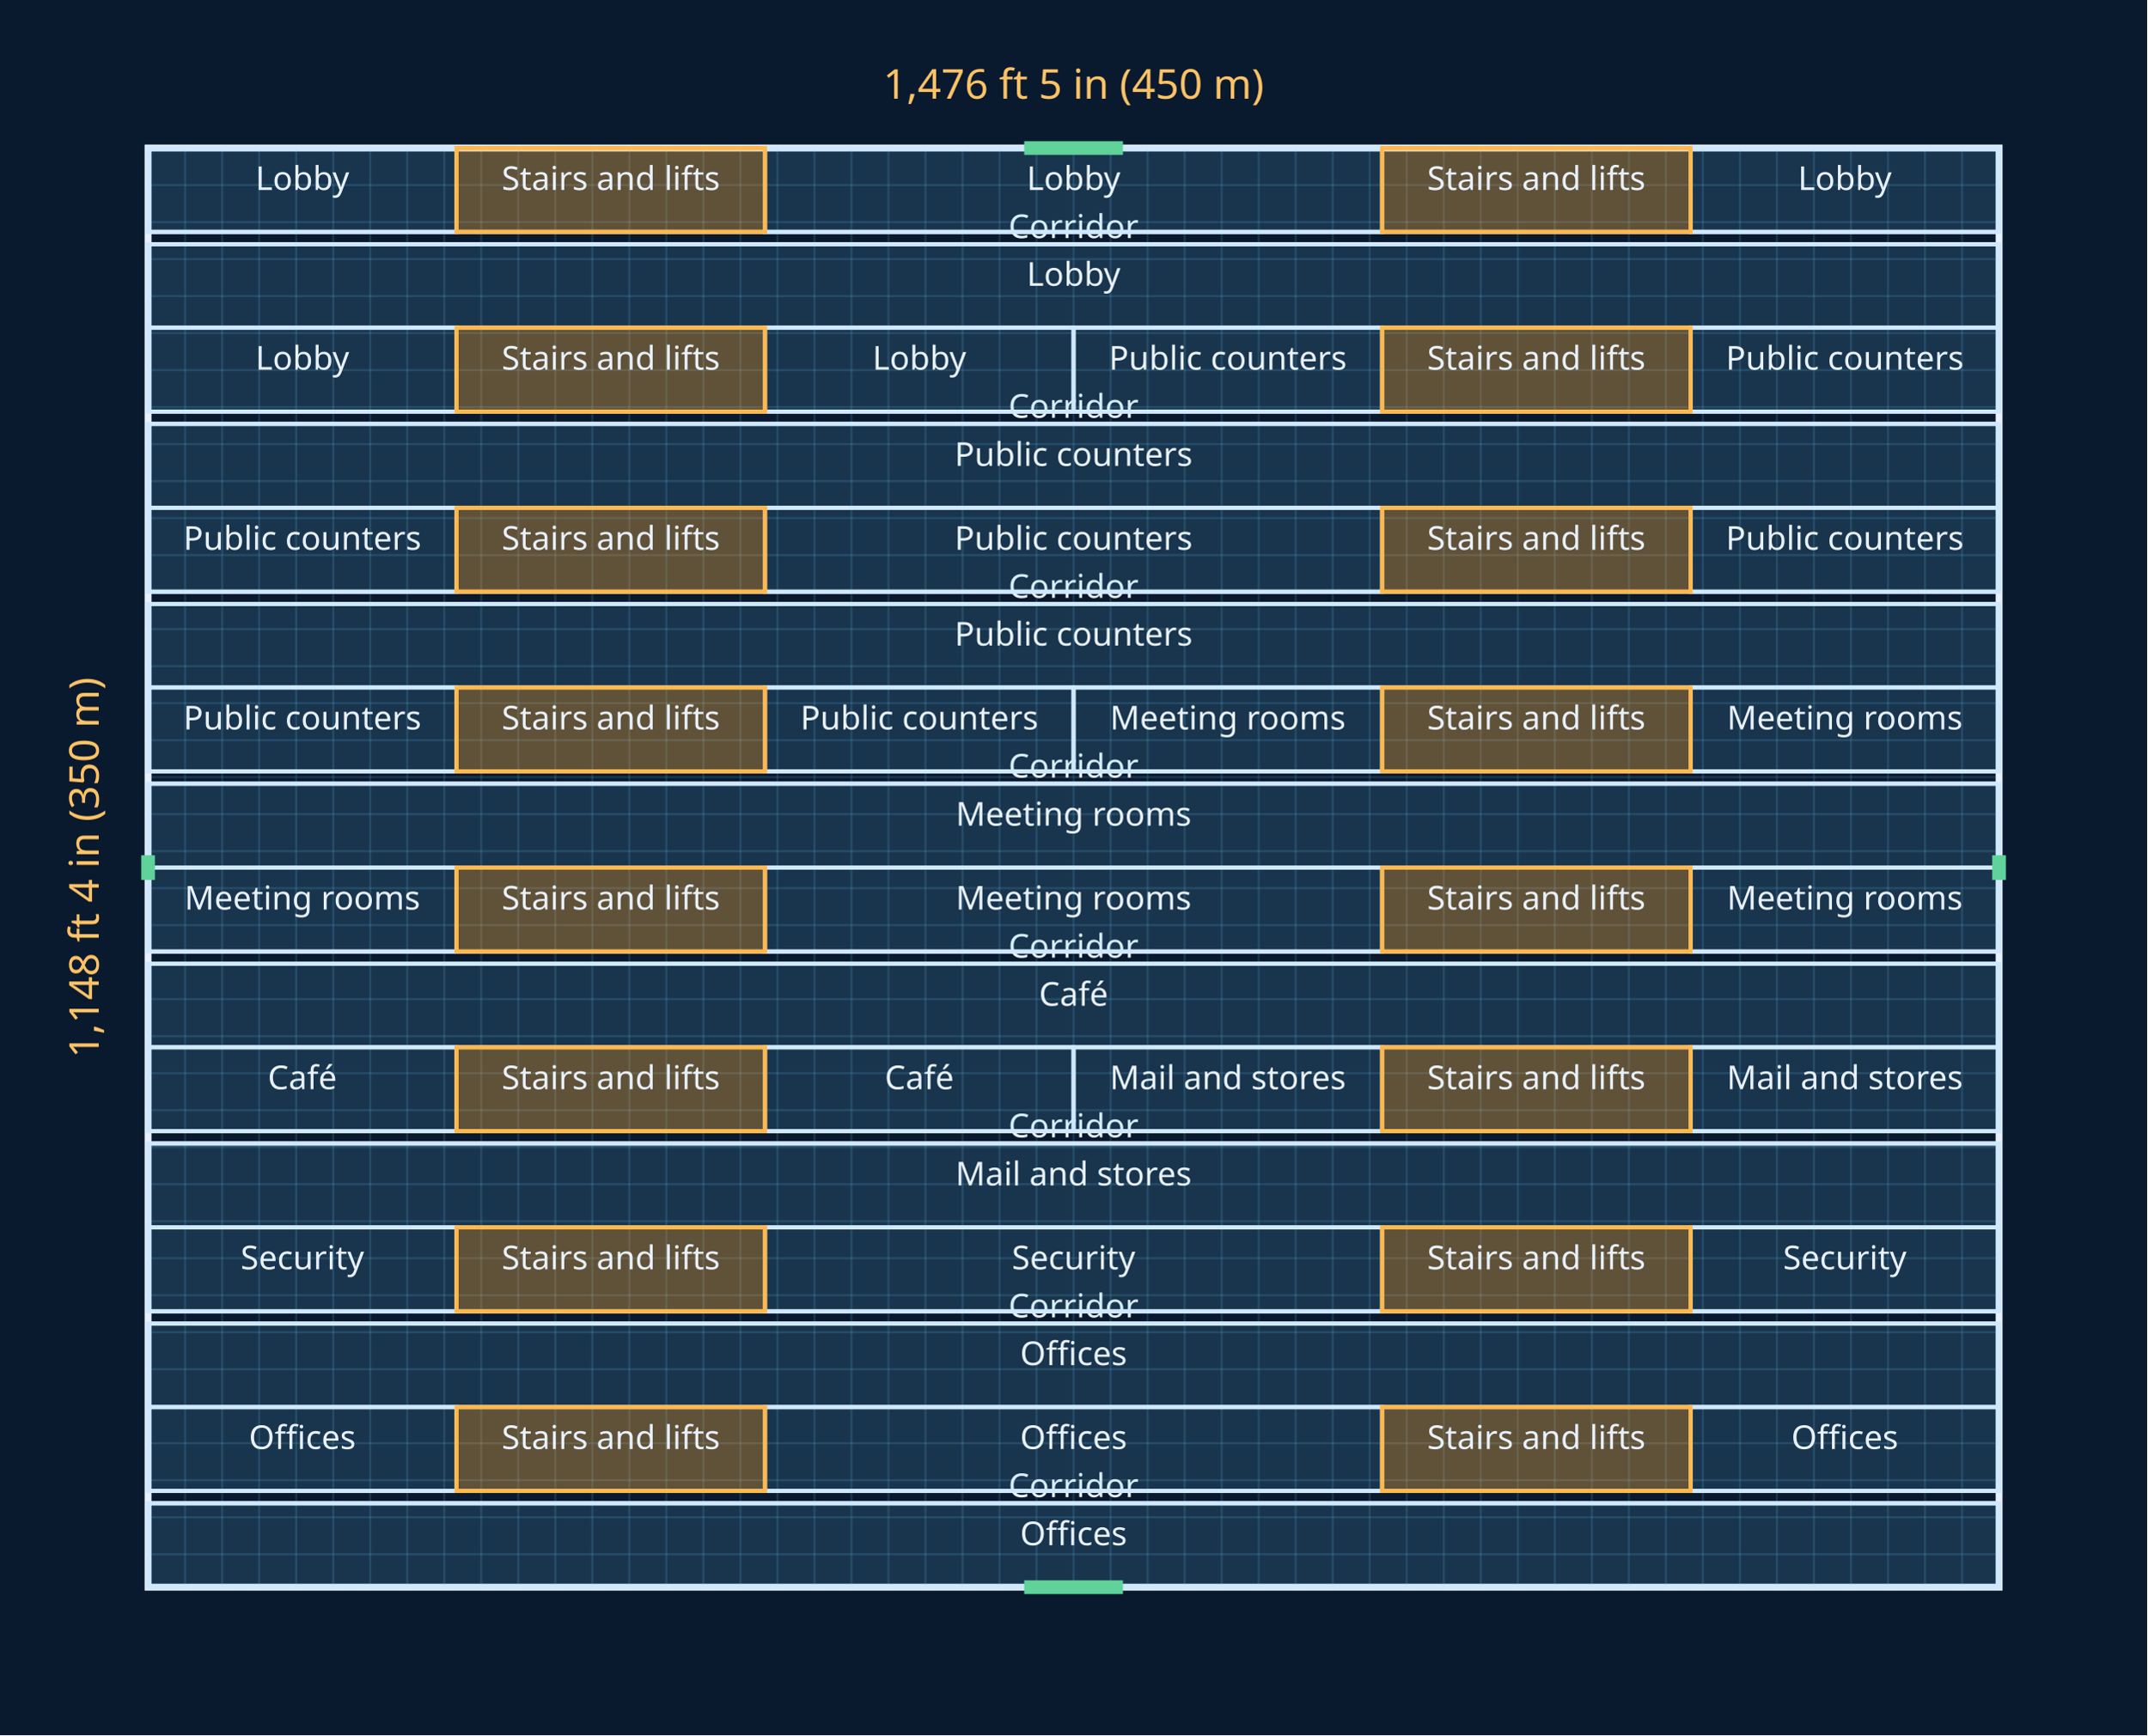
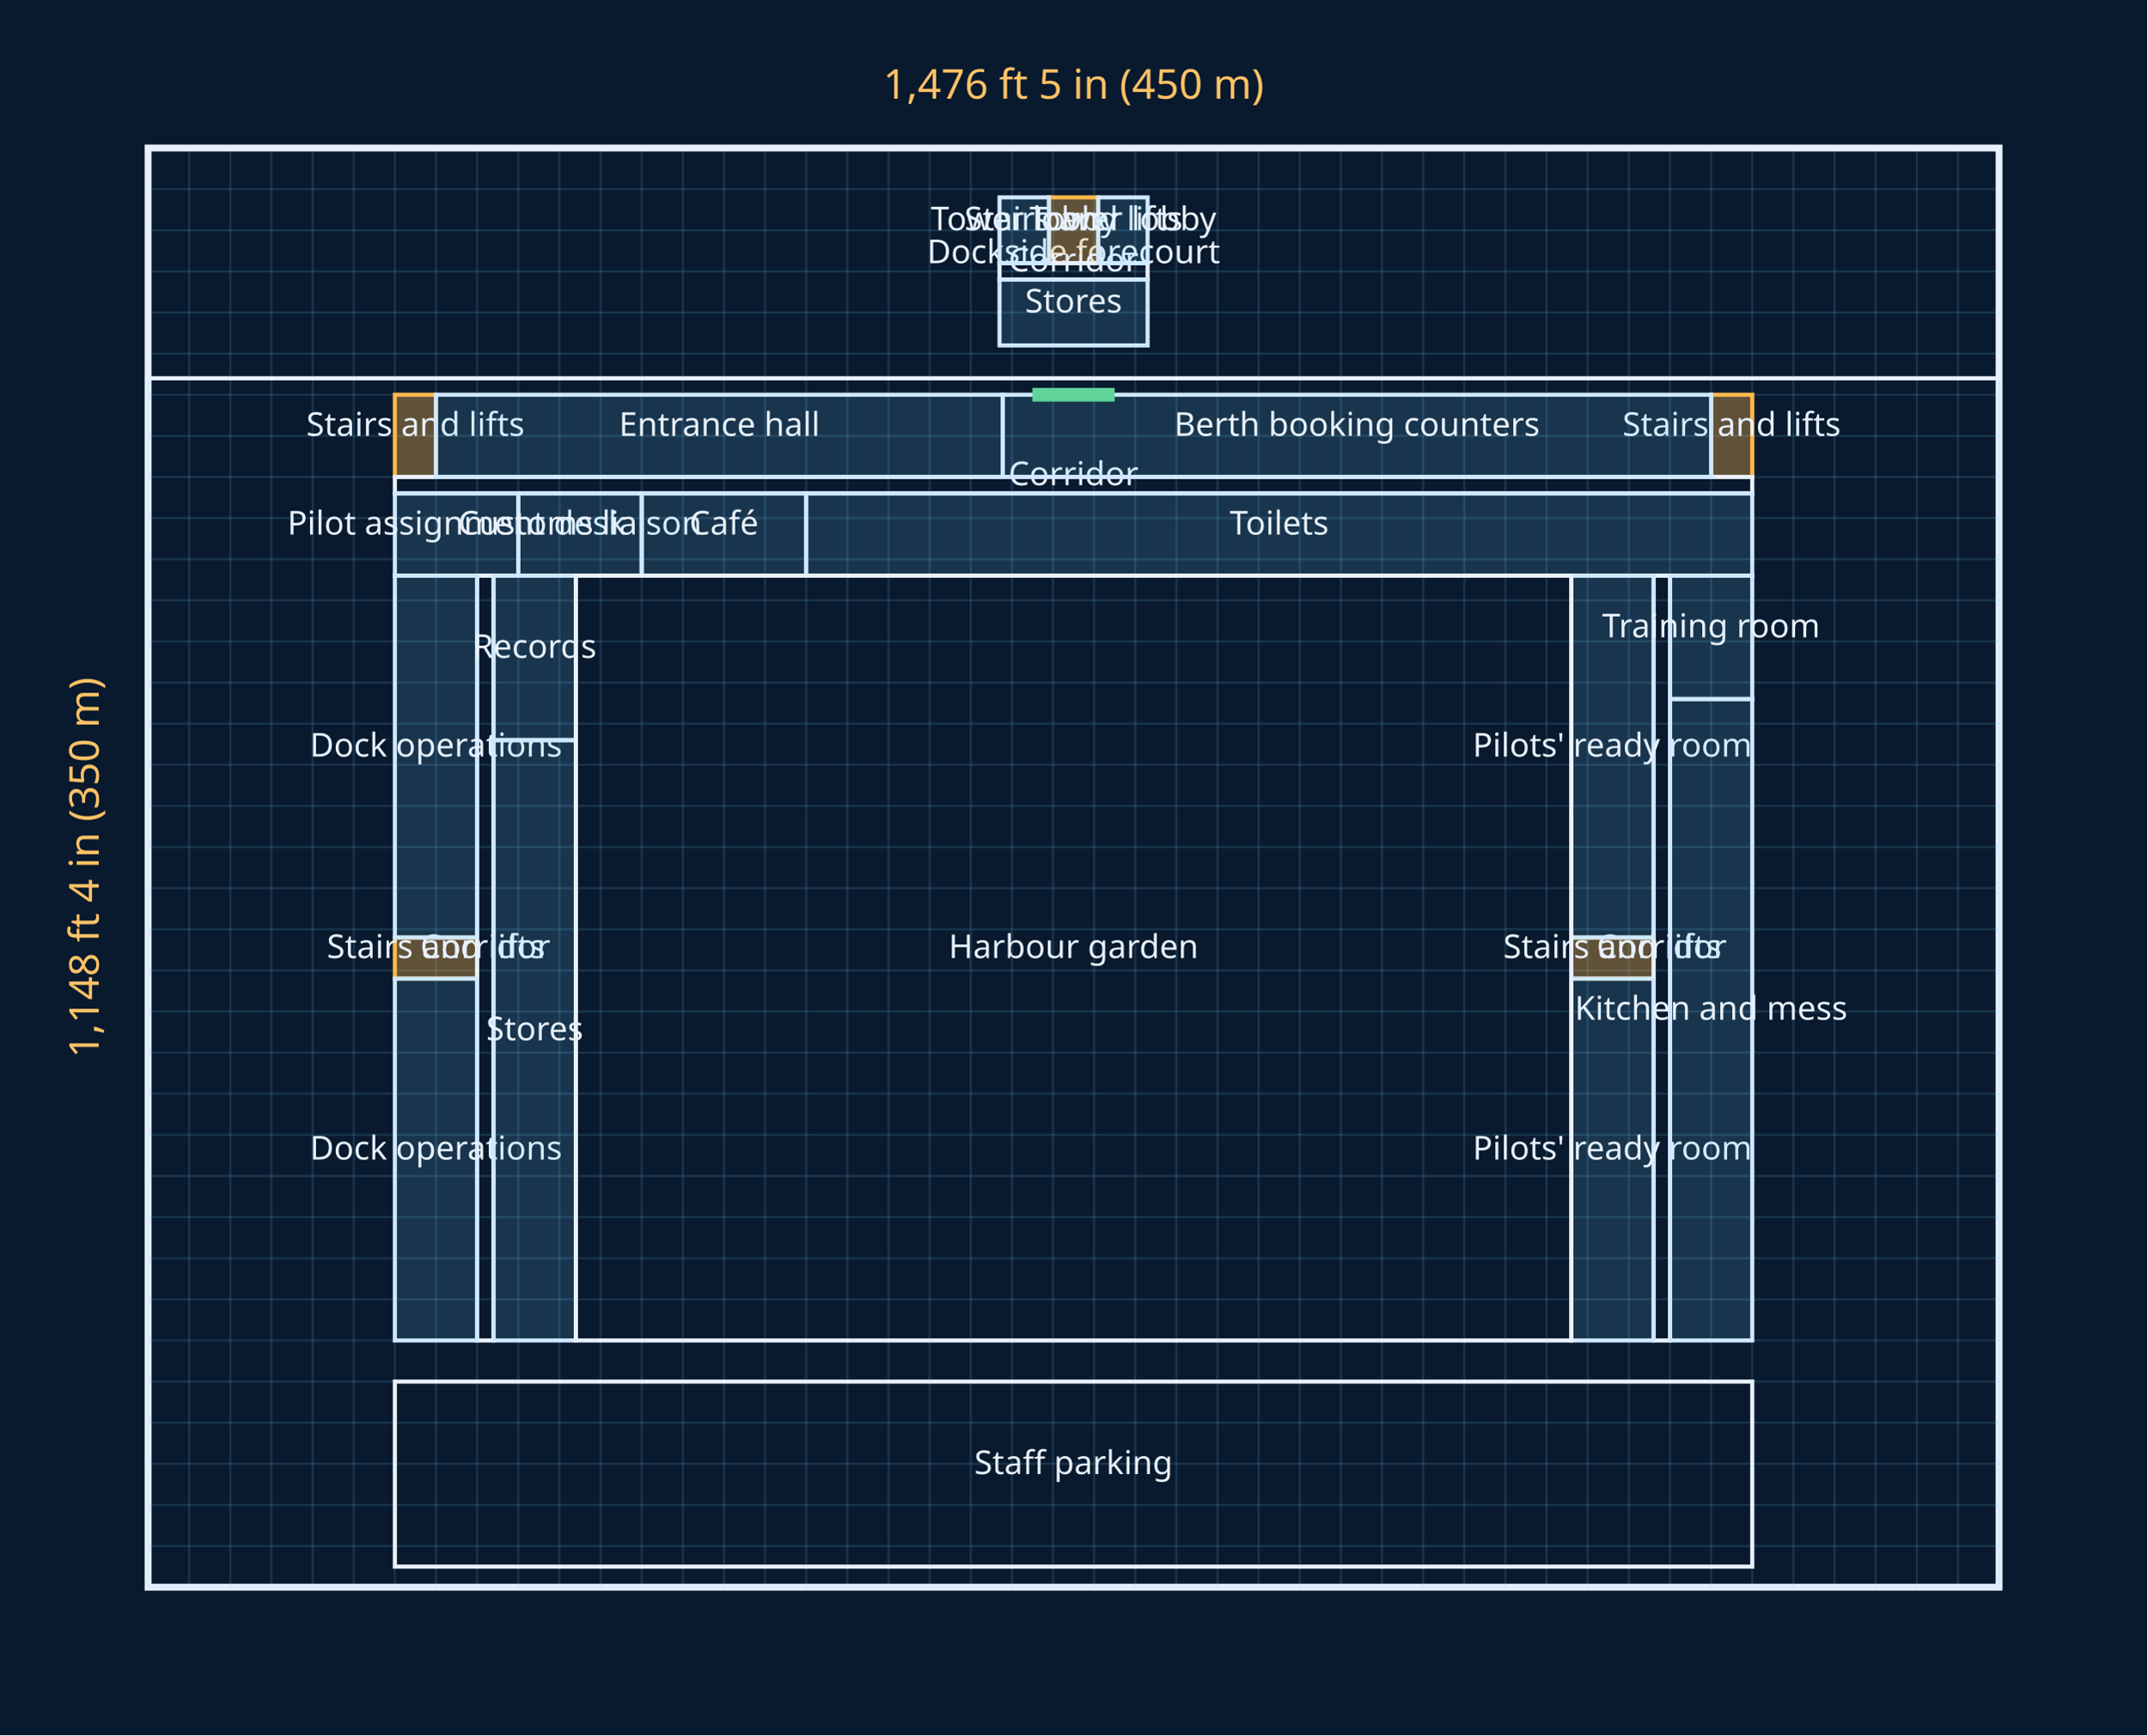
<svg xmlns="http://www.w3.org/2000/svg" viewBox="-36.0 -36.0 522.0 422.0" font-family="Segoe UI, sans-serif">
  <rect x="-36.0" y="-36.0" width="522.0" height="422.0" fill="#0a1a2e" />
  <rect x="0" y="0" width="450.0" height="350.0" fill="none" stroke="#e8f1fb" stroke-width="1.67" />
  <line x1="0.0" y1="0" x2="0.0" y2="350.0" stroke="#6fd0ff" stroke-opacity=".15" stroke-width="0.50" />
-   <line x1="9.0" y1="0" x2="9.0" y2="350.0" stroke="#6fd0ff" stroke-opacity=".15" stroke-width="0.50" />
-   <line x1="18.0" y1="0" x2="18.0" y2="350.0" stroke="#6fd0ff" stroke-opacity=".15" stroke-width="0.50" />
-   <line x1="27.0" y1="0" x2="27.0" y2="350.0" stroke="#6fd0ff" stroke-opacity=".15" stroke-width="0.50" />
-   <line x1="36.0" y1="0" x2="36.0" y2="350.0" stroke="#6fd0ff" stroke-opacity=".15" stroke-width="0.50" />
-   <line x1="45.0" y1="0" x2="45.0" y2="350.0" stroke="#6fd0ff" stroke-opacity=".15" stroke-width="0.50" />
-   <line x1="54.0" y1="0" x2="54.0" y2="350.0" stroke="#6fd0ff" stroke-opacity=".15" stroke-width="0.50" />
-   <line x1="63.0" y1="0" x2="63.0" y2="350.0" stroke="#6fd0ff" stroke-opacity=".15" stroke-width="0.50" />
-   <line x1="72.0" y1="0" x2="72.0" y2="350.0" stroke="#6fd0ff" stroke-opacity=".15" stroke-width="0.50" />
-   <line x1="81.0" y1="0" x2="81.0" y2="350.0" stroke="#6fd0ff" stroke-opacity=".15" stroke-width="0.50" />
+   <line x1="10.0" y1="0" x2="10.0" y2="350.0" stroke="#6fd0ff" stroke-opacity=".15" stroke-width="0.50" />
+   <line x1="20.0" y1="0" x2="20.0" y2="350.0" stroke="#6fd0ff" stroke-opacity=".15" stroke-width="0.50" />
+   <line x1="30.0" y1="0" x2="30.0" y2="350.0" stroke="#6fd0ff" stroke-opacity=".15" stroke-width="0.50" />
+   <line x1="40.0" y1="0" x2="40.0" y2="350.0" stroke="#6fd0ff" stroke-opacity=".15" stroke-width="0.50" />
+   <line x1="50.0" y1="0" x2="50.0" y2="350.0" stroke="#6fd0ff" stroke-opacity=".15" stroke-width="0.50" />
+   <line x1="60.0" y1="0" x2="60.0" y2="350.0" stroke="#6fd0ff" stroke-opacity=".15" stroke-width="0.50" />
+   <line x1="70.0" y1="0" x2="70.0" y2="350.0" stroke="#6fd0ff" stroke-opacity=".15" stroke-width="0.50" />
+   <line x1="80.0" y1="0" x2="80.0" y2="350.0" stroke="#6fd0ff" stroke-opacity=".15" stroke-width="0.50" />
  <line x1="90.0" y1="0" x2="90.0" y2="350.0" stroke="#6fd0ff" stroke-opacity=".15" stroke-width="0.50" />
-   <line x1="99.0" y1="0" x2="99.0" y2="350.0" stroke="#6fd0ff" stroke-opacity=".15" stroke-width="0.50" />
-   <line x1="108.0" y1="0" x2="108.0" y2="350.0" stroke="#6fd0ff" stroke-opacity=".15" stroke-width="0.50" />
-   <line x1="117.0" y1="0" x2="117.0" y2="350.0" stroke="#6fd0ff" stroke-opacity=".15" stroke-width="0.50" />
-   <line x1="126.0" y1="0" x2="126.0" y2="350.0" stroke="#6fd0ff" stroke-opacity=".15" stroke-width="0.50" />
-   <line x1="135.0" y1="0" x2="135.0" y2="350.0" stroke="#6fd0ff" stroke-opacity=".15" stroke-width="0.50" />
-   <line x1="144.0" y1="0" x2="144.0" y2="350.0" stroke="#6fd0ff" stroke-opacity=".15" stroke-width="0.50" />
-   <line x1="153.0" y1="0" x2="153.0" y2="350.0" stroke="#6fd0ff" stroke-opacity=".15" stroke-width="0.50" />
-   <line x1="162.0" y1="0" x2="162.0" y2="350.0" stroke="#6fd0ff" stroke-opacity=".15" stroke-width="0.50" />
-   <line x1="171.0" y1="0" x2="171.0" y2="350.0" stroke="#6fd0ff" stroke-opacity=".15" stroke-width="0.50" />
+   <line x1="100.0" y1="0" x2="100.0" y2="350.0" stroke="#6fd0ff" stroke-opacity=".15" stroke-width="0.50" />
+   <line x1="110.0" y1="0" x2="110.0" y2="350.0" stroke="#6fd0ff" stroke-opacity=".15" stroke-width="0.50" />
+   <line x1="120.0" y1="0" x2="120.0" y2="350.0" stroke="#6fd0ff" stroke-opacity=".15" stroke-width="0.50" />
+   <line x1="130.0" y1="0" x2="130.0" y2="350.0" stroke="#6fd0ff" stroke-opacity=".15" stroke-width="0.50" />
+   <line x1="140.0" y1="0" x2="140.0" y2="350.0" stroke="#6fd0ff" stroke-opacity=".15" stroke-width="0.50" />
+   <line x1="150.0" y1="0" x2="150.0" y2="350.0" stroke="#6fd0ff" stroke-opacity=".15" stroke-width="0.50" />
+   <line x1="160.0" y1="0" x2="160.0" y2="350.0" stroke="#6fd0ff" stroke-opacity=".15" stroke-width="0.50" />
+   <line x1="170.0" y1="0" x2="170.0" y2="350.0" stroke="#6fd0ff" stroke-opacity=".15" stroke-width="0.50" />
  <line x1="180.0" y1="0" x2="180.0" y2="350.0" stroke="#6fd0ff" stroke-opacity=".15" stroke-width="0.50" />
-   <line x1="189.0" y1="0" x2="189.0" y2="350.0" stroke="#6fd0ff" stroke-opacity=".15" stroke-width="0.50" />
-   <line x1="198.0" y1="0" x2="198.0" y2="350.0" stroke="#6fd0ff" stroke-opacity=".15" stroke-width="0.50" />
-   <line x1="207.0" y1="0" x2="207.0" y2="350.0" stroke="#6fd0ff" stroke-opacity=".15" stroke-width="0.50" />
-   <line x1="216.0" y1="0" x2="216.0" y2="350.0" stroke="#6fd0ff" stroke-opacity=".15" stroke-width="0.50" />
-   <line x1="225.0" y1="0" x2="225.0" y2="350.0" stroke="#6fd0ff" stroke-opacity=".15" stroke-width="0.50" />
-   <line x1="234.0" y1="0" x2="234.0" y2="350.0" stroke="#6fd0ff" stroke-opacity=".15" stroke-width="0.50" />
-   <line x1="243.0" y1="0" x2="243.0" y2="350.0" stroke="#6fd0ff" stroke-opacity=".15" stroke-width="0.50" />
-   <line x1="252.0" y1="0" x2="252.0" y2="350.0" stroke="#6fd0ff" stroke-opacity=".15" stroke-width="0.50" />
-   <line x1="261.0" y1="0" x2="261.0" y2="350.0" stroke="#6fd0ff" stroke-opacity=".15" stroke-width="0.50" />
+   <line x1="190.0" y1="0" x2="190.0" y2="350.0" stroke="#6fd0ff" stroke-opacity=".15" stroke-width="0.50" />
+   <line x1="200.0" y1="0" x2="200.0" y2="350.0" stroke="#6fd0ff" stroke-opacity=".15" stroke-width="0.50" />
+   <line x1="210.0" y1="0" x2="210.0" y2="350.0" stroke="#6fd0ff" stroke-opacity=".15" stroke-width="0.50" />
+   <line x1="220.0" y1="0" x2="220.0" y2="350.0" stroke="#6fd0ff" stroke-opacity=".15" stroke-width="0.50" />
+   <line x1="230.0" y1="0" x2="230.0" y2="350.0" stroke="#6fd0ff" stroke-opacity=".15" stroke-width="0.50" />
+   <line x1="240.0" y1="0" x2="240.0" y2="350.0" stroke="#6fd0ff" stroke-opacity=".15" stroke-width="0.50" />
+   <line x1="250.0" y1="0" x2="250.0" y2="350.0" stroke="#6fd0ff" stroke-opacity=".15" stroke-width="0.50" />
+   <line x1="260.0" y1="0" x2="260.0" y2="350.0" stroke="#6fd0ff" stroke-opacity=".15" stroke-width="0.50" />
  <line x1="270.0" y1="0" x2="270.0" y2="350.0" stroke="#6fd0ff" stroke-opacity=".15" stroke-width="0.50" />
-   <line x1="279.0" y1="0" x2="279.0" y2="350.0" stroke="#6fd0ff" stroke-opacity=".15" stroke-width="0.50" />
-   <line x1="288.0" y1="0" x2="288.0" y2="350.0" stroke="#6fd0ff" stroke-opacity=".15" stroke-width="0.50" />
-   <line x1="297.0" y1="0" x2="297.0" y2="350.0" stroke="#6fd0ff" stroke-opacity=".15" stroke-width="0.50" />
-   <line x1="306.0" y1="0" x2="306.0" y2="350.0" stroke="#6fd0ff" stroke-opacity=".15" stroke-width="0.50" />
-   <line x1="315.0" y1="0" x2="315.0" y2="350.0" stroke="#6fd0ff" stroke-opacity=".15" stroke-width="0.50" />
-   <line x1="324.0" y1="0" x2="324.0" y2="350.0" stroke="#6fd0ff" stroke-opacity=".15" stroke-width="0.50" />
-   <line x1="333.0" y1="0" x2="333.0" y2="350.0" stroke="#6fd0ff" stroke-opacity=".15" stroke-width="0.50" />
-   <line x1="342.0" y1="0" x2="342.0" y2="350.0" stroke="#6fd0ff" stroke-opacity=".15" stroke-width="0.50" />
-   <line x1="351.0" y1="0" x2="351.0" y2="350.0" stroke="#6fd0ff" stroke-opacity=".15" stroke-width="0.50" />
+   <line x1="280.0" y1="0" x2="280.0" y2="350.0" stroke="#6fd0ff" stroke-opacity=".15" stroke-width="0.50" />
+   <line x1="290.0" y1="0" x2="290.0" y2="350.0" stroke="#6fd0ff" stroke-opacity=".15" stroke-width="0.50" />
+   <line x1="300.0" y1="0" x2="300.0" y2="350.0" stroke="#6fd0ff" stroke-opacity=".15" stroke-width="0.50" />
+   <line x1="310.0" y1="0" x2="310.0" y2="350.0" stroke="#6fd0ff" stroke-opacity=".15" stroke-width="0.50" />
+   <line x1="320.0" y1="0" x2="320.0" y2="350.0" stroke="#6fd0ff" stroke-opacity=".15" stroke-width="0.50" />
+   <line x1="330.0" y1="0" x2="330.0" y2="350.0" stroke="#6fd0ff" stroke-opacity=".15" stroke-width="0.50" />
+   <line x1="340.0" y1="0" x2="340.0" y2="350.0" stroke="#6fd0ff" stroke-opacity=".15" stroke-width="0.50" />
+   <line x1="350.0" y1="0" x2="350.0" y2="350.0" stroke="#6fd0ff" stroke-opacity=".15" stroke-width="0.50" />
  <line x1="360.0" y1="0" x2="360.0" y2="350.0" stroke="#6fd0ff" stroke-opacity=".15" stroke-width="0.50" />
-   <line x1="369.0" y1="0" x2="369.0" y2="350.0" stroke="#6fd0ff" stroke-opacity=".15" stroke-width="0.50" />
-   <line x1="378.0" y1="0" x2="378.0" y2="350.0" stroke="#6fd0ff" stroke-opacity=".15" stroke-width="0.50" />
-   <line x1="387.0" y1="0" x2="387.0" y2="350.0" stroke="#6fd0ff" stroke-opacity=".15" stroke-width="0.50" />
-   <line x1="396.0" y1="0" x2="396.0" y2="350.0" stroke="#6fd0ff" stroke-opacity=".15" stroke-width="0.50" />
-   <line x1="405.0" y1="0" x2="405.0" y2="350.0" stroke="#6fd0ff" stroke-opacity=".15" stroke-width="0.50" />
-   <line x1="414.0" y1="0" x2="414.0" y2="350.0" stroke="#6fd0ff" stroke-opacity=".15" stroke-width="0.50" />
-   <line x1="423.0" y1="0" x2="423.0" y2="350.0" stroke="#6fd0ff" stroke-opacity=".15" stroke-width="0.50" />
-   <line x1="432.0" y1="0" x2="432.0" y2="350.0" stroke="#6fd0ff" stroke-opacity=".15" stroke-width="0.50" />
-   <line x1="441.0" y1="0" x2="441.0" y2="350.0" stroke="#6fd0ff" stroke-opacity=".15" stroke-width="0.50" />
+   <line x1="370.0" y1="0" x2="370.0" y2="350.0" stroke="#6fd0ff" stroke-opacity=".15" stroke-width="0.50" />
+   <line x1="380.0" y1="0" x2="380.0" y2="350.0" stroke="#6fd0ff" stroke-opacity=".15" stroke-width="0.50" />
+   <line x1="390.0" y1="0" x2="390.0" y2="350.0" stroke="#6fd0ff" stroke-opacity=".15" stroke-width="0.50" />
+   <line x1="400.0" y1="0" x2="400.0" y2="350.0" stroke="#6fd0ff" stroke-opacity=".15" stroke-width="0.50" />
+   <line x1="410.0" y1="0" x2="410.0" y2="350.0" stroke="#6fd0ff" stroke-opacity=".15" stroke-width="0.50" />
+   <line x1="420.0" y1="0" x2="420.0" y2="350.0" stroke="#6fd0ff" stroke-opacity=".15" stroke-width="0.50" />
+   <line x1="430.0" y1="0" x2="430.0" y2="350.0" stroke="#6fd0ff" stroke-opacity=".15" stroke-width="0.50" />
+   <line x1="440.0" y1="0" x2="440.0" y2="350.0" stroke="#6fd0ff" stroke-opacity=".15" stroke-width="0.50" />
  <line x1="450.0" y1="0" x2="450.0" y2="350.0" stroke="#6fd0ff" stroke-opacity=".15" stroke-width="0.50" />
  <line x1="0" y1="0.0" x2="450.0" y2="0.0" stroke="#6fd0ff" stroke-opacity=".15" stroke-width="0.50" />
-   <line x1="0" y1="9.0" x2="450.0" y2="9.0" stroke="#6fd0ff" stroke-opacity=".15" stroke-width="0.50" />
-   <line x1="0" y1="18.0" x2="450.0" y2="18.0" stroke="#6fd0ff" stroke-opacity=".15" stroke-width="0.50" />
-   <line x1="0" y1="27.0" x2="450.0" y2="27.0" stroke="#6fd0ff" stroke-opacity=".15" stroke-width="0.50" />
-   <line x1="0" y1="36.0" x2="450.0" y2="36.0" stroke="#6fd0ff" stroke-opacity=".15" stroke-width="0.50" />
-   <line x1="0" y1="45.0" x2="450.0" y2="45.0" stroke="#6fd0ff" stroke-opacity=".15" stroke-width="0.50" />
-   <line x1="0" y1="54.0" x2="450.0" y2="54.0" stroke="#6fd0ff" stroke-opacity=".15" stroke-width="0.50" />
-   <line x1="0" y1="63.0" x2="450.0" y2="63.0" stroke="#6fd0ff" stroke-opacity=".15" stroke-width="0.50" />
-   <line x1="0" y1="72.0" x2="450.0" y2="72.0" stroke="#6fd0ff" stroke-opacity=".15" stroke-width="0.50" />
-   <line x1="0" y1="81.0" x2="450.0" y2="81.0" stroke="#6fd0ff" stroke-opacity=".15" stroke-width="0.50" />
+   <line x1="0" y1="10.0" x2="450.0" y2="10.0" stroke="#6fd0ff" stroke-opacity=".15" stroke-width="0.50" />
+   <line x1="0" y1="20.0" x2="450.0" y2="20.0" stroke="#6fd0ff" stroke-opacity=".15" stroke-width="0.50" />
+   <line x1="0" y1="30.0" x2="450.0" y2="30.0" stroke="#6fd0ff" stroke-opacity=".15" stroke-width="0.50" />
+   <line x1="0" y1="40.0" x2="450.0" y2="40.0" stroke="#6fd0ff" stroke-opacity=".15" stroke-width="0.50" />
+   <line x1="0" y1="50.0" x2="450.0" y2="50.0" stroke="#6fd0ff" stroke-opacity=".15" stroke-width="0.50" />
+   <line x1="0" y1="60.0" x2="450.0" y2="60.0" stroke="#6fd0ff" stroke-opacity=".15" stroke-width="0.50" />
+   <line x1="0" y1="70.0" x2="450.0" y2="70.0" stroke="#6fd0ff" stroke-opacity=".15" stroke-width="0.50" />
+   <line x1="0" y1="80.0" x2="450.0" y2="80.0" stroke="#6fd0ff" stroke-opacity=".15" stroke-width="0.50" />
  <line x1="0" y1="90.0" x2="450.0" y2="90.0" stroke="#6fd0ff" stroke-opacity=".15" stroke-width="0.50" />
-   <line x1="0" y1="99.0" x2="450.0" y2="99.0" stroke="#6fd0ff" stroke-opacity=".15" stroke-width="0.50" />
-   <line x1="0" y1="108.0" x2="450.0" y2="108.0" stroke="#6fd0ff" stroke-opacity=".15" stroke-width="0.50" />
-   <line x1="0" y1="117.0" x2="450.0" y2="117.0" stroke="#6fd0ff" stroke-opacity=".15" stroke-width="0.50" />
-   <line x1="0" y1="126.0" x2="450.0" y2="126.0" stroke="#6fd0ff" stroke-opacity=".15" stroke-width="0.50" />
-   <line x1="0" y1="135.0" x2="450.0" y2="135.0" stroke="#6fd0ff" stroke-opacity=".15" stroke-width="0.50" />
-   <line x1="0" y1="144.0" x2="450.0" y2="144.0" stroke="#6fd0ff" stroke-opacity=".15" stroke-width="0.50" />
-   <line x1="0" y1="153.0" x2="450.0" y2="153.0" stroke="#6fd0ff" stroke-opacity=".15" stroke-width="0.50" />
-   <line x1="0" y1="162.0" x2="450.0" y2="162.0" stroke="#6fd0ff" stroke-opacity=".15" stroke-width="0.50" />
-   <line x1="0" y1="171.0" x2="450.0" y2="171.0" stroke="#6fd0ff" stroke-opacity=".15" stroke-width="0.50" />
+   <line x1="0" y1="100.0" x2="450.0" y2="100.0" stroke="#6fd0ff" stroke-opacity=".15" stroke-width="0.50" />
+   <line x1="0" y1="110.0" x2="450.0" y2="110.0" stroke="#6fd0ff" stroke-opacity=".15" stroke-width="0.50" />
+   <line x1="0" y1="120.0" x2="450.0" y2="120.0" stroke="#6fd0ff" stroke-opacity=".15" stroke-width="0.50" />
+   <line x1="0" y1="130.0" x2="450.0" y2="130.0" stroke="#6fd0ff" stroke-opacity=".15" stroke-width="0.50" />
+   <line x1="0" y1="140.0" x2="450.0" y2="140.0" stroke="#6fd0ff" stroke-opacity=".15" stroke-width="0.50" />
+   <line x1="0" y1="150.0" x2="450.0" y2="150.0" stroke="#6fd0ff" stroke-opacity=".15" stroke-width="0.50" />
+   <line x1="0" y1="160.0" x2="450.0" y2="160.0" stroke="#6fd0ff" stroke-opacity=".15" stroke-width="0.50" />
+   <line x1="0" y1="170.0" x2="450.0" y2="170.0" stroke="#6fd0ff" stroke-opacity=".15" stroke-width="0.50" />
  <line x1="0" y1="180.0" x2="450.0" y2="180.0" stroke="#6fd0ff" stroke-opacity=".15" stroke-width="0.50" />
-   <line x1="0" y1="189.0" x2="450.0" y2="189.0" stroke="#6fd0ff" stroke-opacity=".15" stroke-width="0.50" />
-   <line x1="0" y1="198.0" x2="450.0" y2="198.0" stroke="#6fd0ff" stroke-opacity=".15" stroke-width="0.50" />
-   <line x1="0" y1="207.0" x2="450.0" y2="207.0" stroke="#6fd0ff" stroke-opacity=".15" stroke-width="0.50" />
-   <line x1="0" y1="216.0" x2="450.0" y2="216.0" stroke="#6fd0ff" stroke-opacity=".15" stroke-width="0.50" />
-   <line x1="0" y1="225.0" x2="450.0" y2="225.0" stroke="#6fd0ff" stroke-opacity=".15" stroke-width="0.50" />
-   <line x1="0" y1="234.0" x2="450.0" y2="234.0" stroke="#6fd0ff" stroke-opacity=".15" stroke-width="0.50" />
-   <line x1="0" y1="243.0" x2="450.0" y2="243.0" stroke="#6fd0ff" stroke-opacity=".15" stroke-width="0.50" />
-   <line x1="0" y1="252.0" x2="450.0" y2="252.0" stroke="#6fd0ff" stroke-opacity=".15" stroke-width="0.50" />
-   <line x1="0" y1="261.0" x2="450.0" y2="261.0" stroke="#6fd0ff" stroke-opacity=".15" stroke-width="0.50" />
+   <line x1="0" y1="190.0" x2="450.0" y2="190.0" stroke="#6fd0ff" stroke-opacity=".15" stroke-width="0.50" />
+   <line x1="0" y1="200.0" x2="450.0" y2="200.0" stroke="#6fd0ff" stroke-opacity=".15" stroke-width="0.50" />
+   <line x1="0" y1="210.0" x2="450.0" y2="210.0" stroke="#6fd0ff" stroke-opacity=".15" stroke-width="0.50" />
+   <line x1="0" y1="220.0" x2="450.0" y2="220.0" stroke="#6fd0ff" stroke-opacity=".15" stroke-width="0.50" />
+   <line x1="0" y1="230.0" x2="450.0" y2="230.0" stroke="#6fd0ff" stroke-opacity=".15" stroke-width="0.50" />
+   <line x1="0" y1="240.0" x2="450.0" y2="240.0" stroke="#6fd0ff" stroke-opacity=".15" stroke-width="0.50" />
+   <line x1="0" y1="250.0" x2="450.0" y2="250.0" stroke="#6fd0ff" stroke-opacity=".15" stroke-width="0.50" />
+   <line x1="0" y1="260.0" x2="450.0" y2="260.0" stroke="#6fd0ff" stroke-opacity=".15" stroke-width="0.50" />
  <line x1="0" y1="270.0" x2="450.0" y2="270.0" stroke="#6fd0ff" stroke-opacity=".15" stroke-width="0.50" />
-   <line x1="0" y1="279.0" x2="450.0" y2="279.0" stroke="#6fd0ff" stroke-opacity=".15" stroke-width="0.50" />
-   <line x1="0" y1="288.0" x2="450.0" y2="288.0" stroke="#6fd0ff" stroke-opacity=".15" stroke-width="0.50" />
-   <line x1="0" y1="297.0" x2="450.0" y2="297.0" stroke="#6fd0ff" stroke-opacity=".15" stroke-width="0.50" />
-   <line x1="0" y1="306.0" x2="450.0" y2="306.0" stroke="#6fd0ff" stroke-opacity=".15" stroke-width="0.50" />
-   <line x1="0" y1="315.0" x2="450.0" y2="315.0" stroke="#6fd0ff" stroke-opacity=".15" stroke-width="0.50" />
-   <line x1="0" y1="324.0" x2="450.0" y2="324.0" stroke="#6fd0ff" stroke-opacity=".15" stroke-width="0.50" />
-   <line x1="0" y1="333.0" x2="450.0" y2="333.0" stroke="#6fd0ff" stroke-opacity=".15" stroke-width="0.50" />
-   <line x1="0" y1="342.0" x2="450.0" y2="342.0" stroke="#6fd0ff" stroke-opacity=".15" stroke-width="0.50" />
-   <polygon points="0.0,20.4 450.0,20.4 450.0,23.4 0.0,23.4" fill="none" stroke="#e8f1fb" stroke-width="1.00" />
-   <text x="225.0" y="21.9" font-size="8.0" fill="#e8f1fb" text-anchor="middle">Corridor</text>
-   <polygon points="0.0,64.1 450.0,64.1 450.0,67.1 0.0,67.1" fill="none" stroke="#e8f1fb" stroke-width="1.00" />
-   <text x="225.0" y="65.6" font-size="8.0" fill="#e8f1fb" text-anchor="middle">Corridor</text>
-   <polygon points="0.0,107.9 450.0,107.9 450.0,110.9 0.0,110.9" fill="none" stroke="#e8f1fb" stroke-width="1.00" />
-   <text x="225.0" y="109.4" font-size="8.0" fill="#e8f1fb" text-anchor="middle">Corridor</text>
-   <polygon points="0.0,151.6 450.0,151.6 450.0,154.6 0.0,154.6" fill="none" stroke="#e8f1fb" stroke-width="1.00" />
-   <text x="225.0" y="153.1" font-size="8.0" fill="#e8f1fb" text-anchor="middle">Corridor</text>
-   <polygon points="0.0,195.4 450.0,195.4 450.0,198.4 0.0,198.4" fill="none" stroke="#e8f1fb" stroke-width="1.00" />
-   <text x="225.0" y="196.9" font-size="8.0" fill="#e8f1fb" text-anchor="middle">Corridor</text>
-   <polygon points="0.0,239.1 450.0,239.1 450.0,242.1 0.0,242.1" fill="none" stroke="#e8f1fb" stroke-width="1.00" />
-   <text x="225.0" y="240.6" font-size="8.0" fill="#e8f1fb" text-anchor="middle">Corridor</text>
-   <polygon points="0.0,282.9 450.0,282.9 450.0,285.9 0.0,285.9" fill="none" stroke="#e8f1fb" stroke-width="1.00" />
-   <text x="225.0" y="284.4" font-size="8.0" fill="#e8f1fb" text-anchor="middle">Corridor</text>
-   <polygon points="0.0,326.6 450.0,326.6 450.0,329.6 0.0,329.6" fill="none" stroke="#e8f1fb" stroke-width="1.00" />
-   <text x="225.0" y="328.1" font-size="8.0" fill="#e8f1fb" text-anchor="middle">Corridor</text>
-   <polygon points="0.0,0.0 75.0,0.0 75.0,20.4 0.0,20.4" fill="rgba(111,208,255,.15)" stroke="#cfe8ff" stroke-width="1.00" />
-   <text x="37.5" y="10.2" font-size="8.0" fill="#e8f1fb" text-anchor="middle">Lobby</text>
-   <polygon points="150.0,0.0 300.0,0.0 300.0,20.4 150.0,20.4" fill="rgba(111,208,255,.15)" stroke="#cfe8ff" stroke-width="1.00" />
-   <text x="225.0" y="10.2" font-size="8.0" fill="#e8f1fb" text-anchor="middle">Lobby</text>
-   <polygon points="375.0,0.0 450.0,0.0 450.0,20.4 375.0,20.4" fill="rgba(111,208,255,.15)" stroke="#cfe8ff" stroke-width="1.00" />
-   <text x="412.5" y="10.2" font-size="8.0" fill="#e8f1fb" text-anchor="middle">Lobby</text>
-   <polygon points="0.0,23.4 450.0,23.4 450.0,43.7 0.0,43.7" fill="rgba(111,208,255,.15)" stroke="#cfe8ff" stroke-width="1.00" />
-   <text x="225.0" y="33.5" font-size="8.0" fill="#e8f1fb" text-anchor="middle">Lobby</text>
-   <polygon points="0.0,43.7 75.0,43.7 75.0,64.1 0.0,64.1" fill="rgba(111,208,255,.15)" stroke="#cfe8ff" stroke-width="1.00" />
-   <text x="37.5" y="53.9" font-size="8.0" fill="#e8f1fb" text-anchor="middle">Lobby</text>
-   <polygon points="150.0,43.7 225.0,43.7 225.0,64.1 150.0,64.1" fill="rgba(111,208,255,.15)" stroke="#cfe8ff" stroke-width="1.00" />
-   <text x="187.5" y="53.9" font-size="8.0" fill="#e8f1fb" text-anchor="middle">Lobby</text>
-   <polygon points="225.0,43.7 300.0,43.7 300.0,64.1 225.0,64.1" fill="rgba(111,208,255,.15)" stroke="#cfe8ff" stroke-width="1.00" />
-   <text x="262.5" y="53.9" font-size="8.0" fill="#e8f1fb" text-anchor="middle">Public counters</text>
-   <polygon points="375.0,43.7 450.0,43.7 450.0,64.1 375.0,64.1" fill="rgba(111,208,255,.15)" stroke="#cfe8ff" stroke-width="1.00" />
-   <text x="412.5" y="53.9" font-size="8.0" fill="#e8f1fb" text-anchor="middle">Public counters</text>
-   <polygon points="0.0,67.1 450.0,67.1 450.0,87.5 0.0,87.5" fill="rgba(111,208,255,.15)" stroke="#cfe8ff" stroke-width="1.00" />
-   <text x="225.0" y="77.3" font-size="8.0" fill="#e8f1fb" text-anchor="middle">Public counters</text>
-   <polygon points="0.0,87.5 75.0,87.5 75.0,107.9 0.0,107.9" fill="rgba(111,208,255,.15)" stroke="#cfe8ff" stroke-width="1.00" />
-   <text x="37.5" y="97.7" font-size="8.0" fill="#e8f1fb" text-anchor="middle">Public counters</text>
-   <polygon points="150.0,87.5 300.0,87.5 300.0,107.9 150.0,107.9" fill="rgba(111,208,255,.15)" stroke="#cfe8ff" stroke-width="1.00" />
-   <text x="225.0" y="97.7" font-size="8.0" fill="#e8f1fb" text-anchor="middle">Public counters</text>
-   <polygon points="375.0,87.5 450.0,87.5 450.0,107.9 375.0,107.9" fill="rgba(111,208,255,.15)" stroke="#cfe8ff" stroke-width="1.00" />
-   <text x="412.5" y="97.7" font-size="8.0" fill="#e8f1fb" text-anchor="middle">Public counters</text>
-   <polygon points="0.0,110.9 450.0,110.9 450.0,131.2 0.0,131.2" fill="rgba(111,208,255,.15)" stroke="#cfe8ff" stroke-width="1.00" />
-   <text x="225.0" y="121.0" font-size="8.0" fill="#e8f1fb" text-anchor="middle">Public counters</text>
-   <polygon points="0.0,131.2 75.0,131.2 75.0,151.6 0.0,151.6" fill="rgba(111,208,255,.15)" stroke="#cfe8ff" stroke-width="1.00" />
-   <text x="37.5" y="141.4" font-size="8.0" fill="#e8f1fb" text-anchor="middle">Public counters</text>
-   <polygon points="150.0,131.2 225.0,131.2 225.0,151.6 150.0,151.6" fill="rgba(111,208,255,.15)" stroke="#cfe8ff" stroke-width="1.00" />
-   <text x="187.5" y="141.4" font-size="8.0" fill="#e8f1fb" text-anchor="middle">Public counters</text>
-   <polygon points="225.0,131.2 300.0,131.2 300.0,151.6 225.0,151.6" fill="rgba(111,208,255,.15)" stroke="#cfe8ff" stroke-width="1.00" />
-   <text x="262.5" y="141.4" font-size="8.0" fill="#e8f1fb" text-anchor="middle">Meeting rooms</text>
-   <polygon points="375.0,131.2 450.0,131.2 450.0,151.6 375.0,151.6" fill="rgba(111,208,255,.15)" stroke="#cfe8ff" stroke-width="1.00" />
-   <text x="412.5" y="141.4" font-size="8.0" fill="#e8f1fb" text-anchor="middle">Meeting rooms</text>
-   <polygon points="0.0,154.6 450.0,154.6 450.0,175.0 0.0,175.0" fill="rgba(111,208,255,.15)" stroke="#cfe8ff" stroke-width="1.00" />
-   <text x="225.0" y="164.8" font-size="8.0" fill="#e8f1fb" text-anchor="middle">Meeting rooms</text>
-   <polygon points="0.0,175.0 75.0,175.0 75.0,195.4 0.0,195.4" fill="rgba(111,208,255,.15)" stroke="#cfe8ff" stroke-width="1.00" />
-   <text x="37.5" y="185.2" font-size="8.0" fill="#e8f1fb" text-anchor="middle">Meeting rooms</text>
-   <polygon points="150.0,175.0 300.0,175.0 300.0,195.4 150.0,195.4" fill="rgba(111,208,255,.15)" stroke="#cfe8ff" stroke-width="1.00" />
-   <text x="225.0" y="185.2" font-size="8.0" fill="#e8f1fb" text-anchor="middle">Meeting rooms</text>
-   <polygon points="375.0,175.0 450.0,175.0 450.0,195.4 375.0,195.4" fill="rgba(111,208,255,.15)" stroke="#cfe8ff" stroke-width="1.00" />
-   <text x="412.5" y="185.2" font-size="8.0" fill="#e8f1fb" text-anchor="middle">Meeting rooms</text>
-   <polygon points="0.0,198.4 450.0,198.4 450.0,218.7 0.0,218.7" fill="rgba(111,208,255,.15)" stroke="#cfe8ff" stroke-width="1.00" />
-   <text x="225.0" y="208.6" font-size="8.0" fill="#e8f1fb" text-anchor="middle">Café</text>
-   <polygon points="0.0,218.7 75.0,218.7 75.0,239.1 0.0,239.1" fill="rgba(111,208,255,.15)" stroke="#cfe8ff" stroke-width="1.00" />
-   <text x="37.5" y="228.9" font-size="8.0" fill="#e8f1fb" text-anchor="middle">Café</text>
-   <polygon points="150.0,218.7 225.0,218.7 225.0,239.1 150.0,239.1" fill="rgba(111,208,255,.15)" stroke="#cfe8ff" stroke-width="1.00" />
-   <text x="187.5" y="228.9" font-size="8.0" fill="#e8f1fb" text-anchor="middle">Café</text>
-   <polygon points="225.0,218.7 300.0,218.7 300.0,239.1 225.0,239.1" fill="rgba(111,208,255,.15)" stroke="#cfe8ff" stroke-width="1.00" />
-   <text x="262.5" y="228.9" font-size="8.0" fill="#e8f1fb" text-anchor="middle">Mail and stores</text>
-   <polygon points="375.0,218.7 450.0,218.7 450.0,239.1 375.0,239.1" fill="rgba(111,208,255,.15)" stroke="#cfe8ff" stroke-width="1.00" />
-   <text x="412.5" y="228.9" font-size="8.0" fill="#e8f1fb" text-anchor="middle">Mail and stores</text>
-   <polygon points="0.0,242.1 450.0,242.1 450.0,262.5 0.0,262.5" fill="rgba(111,208,255,.15)" stroke="#cfe8ff" stroke-width="1.00" />
-   <text x="225.0" y="252.3" font-size="8.0" fill="#e8f1fb" text-anchor="middle">Mail and stores</text>
-   <polygon points="0.0,262.5 75.0,262.5 75.0,282.9 0.0,282.9" fill="rgba(111,208,255,.15)" stroke="#cfe8ff" stroke-width="1.00" />
-   <text x="37.5" y="272.7" font-size="8.0" fill="#e8f1fb" text-anchor="middle">Security</text>
-   <polygon points="150.0,262.5 300.0,262.5 300.0,282.9 150.0,282.9" fill="rgba(111,208,255,.15)" stroke="#cfe8ff" stroke-width="1.00" />
-   <text x="225.0" y="272.7" font-size="8.0" fill="#e8f1fb" text-anchor="middle">Security</text>
-   <polygon points="375.0,262.5 450.0,262.5 450.0,282.9 375.0,282.9" fill="rgba(111,208,255,.15)" stroke="#cfe8ff" stroke-width="1.00" />
-   <text x="412.5" y="272.7" font-size="8.0" fill="#e8f1fb" text-anchor="middle">Security</text>
-   <polygon points="0.0,285.9 450.0,285.9 450.0,306.2 0.0,306.2" fill="rgba(111,208,255,.15)" stroke="#cfe8ff" stroke-width="1.00" />
-   <text x="225.0" y="296.0" font-size="8.0" fill="#e8f1fb" text-anchor="middle">Offices</text>
-   <polygon points="0.0,306.2 75.0,306.2 75.0,326.6 0.0,326.6" fill="rgba(111,208,255,.15)" stroke="#cfe8ff" stroke-width="1.00" />
-   <text x="37.5" y="316.4" font-size="8.0" fill="#e8f1fb" text-anchor="middle">Offices</text>
-   <polygon points="150.0,306.2 300.0,306.2 300.0,326.6 150.0,326.6" fill="rgba(111,208,255,.15)" stroke="#cfe8ff" stroke-width="1.00" />
-   <text x="225.0" y="316.4" font-size="8.0" fill="#e8f1fb" text-anchor="middle">Offices</text>
-   <polygon points="375.0,306.2 450.0,306.2 450.0,326.6 375.0,326.6" fill="rgba(111,208,255,.15)" stroke="#cfe8ff" stroke-width="1.00" />
-   <text x="412.5" y="316.4" font-size="8.0" fill="#e8f1fb" text-anchor="middle">Offices</text>
-   <polygon points="0.0,329.6 450.0,329.6 450.0,350.0 0.0,350.0" fill="rgba(111,208,255,.15)" stroke="#cfe8ff" stroke-width="1.00" />
-   <text x="225.0" y="339.8" font-size="8.0" fill="#e8f1fb" text-anchor="middle">Offices</text>
-   <polygon points="75.0,0.0 150.0,0.0 150.0,20.4 75.0,20.4" fill="rgba(255,184,77,.35)" stroke="#ffb84d" stroke-width="1.00" />
-   <text x="112.5" y="10.2" font-size="8.0" fill="#e8f1fb" text-anchor="middle">Stairs and lifts</text>
-   <polygon points="300.0,0.0 375.0,0.0 375.0,20.4 300.0,20.4" fill="rgba(255,184,77,.35)" stroke="#ffb84d" stroke-width="1.00" />
-   <text x="337.5" y="10.2" font-size="8.0" fill="#e8f1fb" text-anchor="middle">Stairs and lifts</text>
-   <polygon points="75.0,43.7 150.0,43.7 150.0,64.1 75.0,64.1" fill="rgba(255,184,77,.35)" stroke="#ffb84d" stroke-width="1.00" />
-   <text x="112.5" y="53.9" font-size="8.0" fill="#e8f1fb" text-anchor="middle">Stairs and lifts</text>
-   <polygon points="300.0,43.7 375.0,43.7 375.0,64.1 300.0,64.1" fill="rgba(255,184,77,.35)" stroke="#ffb84d" stroke-width="1.00" />
-   <text x="337.5" y="53.9" font-size="8.0" fill="#e8f1fb" text-anchor="middle">Stairs and lifts</text>
-   <polygon points="75.0,87.5 150.0,87.5 150.0,107.9 75.0,107.9" fill="rgba(255,184,77,.35)" stroke="#ffb84d" stroke-width="1.00" />
-   <text x="112.5" y="97.7" font-size="8.0" fill="#e8f1fb" text-anchor="middle">Stairs and lifts</text>
-   <polygon points="300.0,87.5 375.0,87.5 375.0,107.9 300.0,107.9" fill="rgba(255,184,77,.35)" stroke="#ffb84d" stroke-width="1.00" />
-   <text x="337.5" y="97.7" font-size="8.0" fill="#e8f1fb" text-anchor="middle">Stairs and lifts</text>
-   <polygon points="75.0,131.2 150.0,131.2 150.0,151.6 75.0,151.6" fill="rgba(255,184,77,.35)" stroke="#ffb84d" stroke-width="1.00" />
-   <text x="112.5" y="141.4" font-size="8.0" fill="#e8f1fb" text-anchor="middle">Stairs and lifts</text>
-   <polygon points="300.0,131.2 375.0,131.2 375.0,151.6 300.0,151.6" fill="rgba(255,184,77,.35)" stroke="#ffb84d" stroke-width="1.00" />
-   <text x="337.5" y="141.4" font-size="8.0" fill="#e8f1fb" text-anchor="middle">Stairs and lifts</text>
-   <polygon points="75.0,175.0 150.0,175.0 150.0,195.4 75.0,195.4" fill="rgba(255,184,77,.35)" stroke="#ffb84d" stroke-width="1.00" />
-   <text x="112.5" y="185.2" font-size="8.0" fill="#e8f1fb" text-anchor="middle">Stairs and lifts</text>
-   <polygon points="300.0,175.0 375.0,175.0 375.0,195.4 300.0,195.4" fill="rgba(255,184,77,.35)" stroke="#ffb84d" stroke-width="1.00" />
-   <text x="337.5" y="185.2" font-size="8.0" fill="#e8f1fb" text-anchor="middle">Stairs and lifts</text>
-   <polygon points="75.0,218.7 150.0,218.7 150.0,239.1 75.0,239.1" fill="rgba(255,184,77,.35)" stroke="#ffb84d" stroke-width="1.00" />
-   <text x="112.5" y="228.9" font-size="8.0" fill="#e8f1fb" text-anchor="middle">Stairs and lifts</text>
-   <polygon points="300.0,218.7 375.0,218.7 375.0,239.1 300.0,239.1" fill="rgba(255,184,77,.35)" stroke="#ffb84d" stroke-width="1.00" />
-   <text x="337.5" y="228.9" font-size="8.0" fill="#e8f1fb" text-anchor="middle">Stairs and lifts</text>
-   <polygon points="75.0,262.5 150.0,262.5 150.0,282.9 75.0,282.9" fill="rgba(255,184,77,.35)" stroke="#ffb84d" stroke-width="1.00" />
-   <text x="112.5" y="272.7" font-size="8.0" fill="#e8f1fb" text-anchor="middle">Stairs and lifts</text>
-   <polygon points="300.0,262.5 375.0,262.5 375.0,282.9 300.0,282.9" fill="rgba(255,184,77,.35)" stroke="#ffb84d" stroke-width="1.00" />
-   <text x="337.5" y="272.7" font-size="8.0" fill="#e8f1fb" text-anchor="middle">Stairs and lifts</text>
-   <polygon points="75.0,306.2 150.0,306.2 150.0,326.6 75.0,326.6" fill="rgba(255,184,77,.35)" stroke="#ffb84d" stroke-width="1.00" />
-   <text x="112.5" y="316.4" font-size="8.0" fill="#e8f1fb" text-anchor="middle">Stairs and lifts</text>
-   <polygon points="300.0,306.2 375.0,306.2 375.0,326.6 300.0,326.6" fill="rgba(255,184,77,.35)" stroke="#ffb84d" stroke-width="1.00" />
-   <text x="337.5" y="316.4" font-size="8.0" fill="#e8f1fb" text-anchor="middle">Stairs and lifts</text>
-   <line x1="213.0" y1="0.0" x2="237.0" y2="0.0" stroke="#5fd39a" stroke-width="3.33" />
-   <line x1="213.0" y1="350.0" x2="237.0" y2="350.0" stroke="#5fd39a" stroke-width="3.33" />
-   <line x1="0.0" y1="172.0" x2="0.0" y2="178.0" stroke="#5fd39a" stroke-width="3.33" />
-   <line x1="450.0" y1="172.0" x2="450.0" y2="178.0" stroke="#5fd39a" stroke-width="3.33" />
+   <line x1="0" y1="280.0" x2="450.0" y2="280.0" stroke="#6fd0ff" stroke-opacity=".15" stroke-width="0.50" />
+   <line x1="0" y1="290.0" x2="450.0" y2="290.0" stroke="#6fd0ff" stroke-opacity=".15" stroke-width="0.50" />
+   <line x1="0" y1="300.0" x2="450.0" y2="300.0" stroke="#6fd0ff" stroke-opacity=".15" stroke-width="0.50" />
+   <line x1="0" y1="310.0" x2="450.0" y2="310.0" stroke="#6fd0ff" stroke-opacity=".15" stroke-width="0.50" />
+   <line x1="0" y1="320.0" x2="450.0" y2="320.0" stroke="#6fd0ff" stroke-opacity=".15" stroke-width="0.50" />
+   <line x1="0" y1="330.0" x2="450.0" y2="330.0" stroke="#6fd0ff" stroke-opacity=".15" stroke-width="0.50" />
+   <line x1="0" y1="340.0" x2="450.0" y2="340.0" stroke="#6fd0ff" stroke-opacity=".15" stroke-width="0.50" />
+   <line x1="0" y1="350.0" x2="450.0" y2="350.0" stroke="#6fd0ff" stroke-opacity=".15" stroke-width="0.50" />
+   <polygon points="0.0,0.0 450.0,0.0 450.0,56.0 0.0,56.0" fill="none" stroke="#e8f1fb" stroke-width="1.00" />
+   <text x="225.0" y="28.0" font-size="8.0" fill="#e8f1fb" text-anchor="middle">Dockside forecourt</text>
+   <polygon points="219.0,12.0 231.0,12.0 231.0,28.0 219.0,28.0" fill="rgba(255,184,77,.35)" stroke="#ffb84d" stroke-width="1.00" />
+   <text x="225.0" y="20.0" font-size="8.0" fill="#e8f1fb" text-anchor="middle">Stairs and lifts</text>
+   <polygon points="207.0,28.0 243.0,28.0 243.0,32.0 207.0,32.0" fill="none" stroke="#e8f1fb" stroke-width="1.00" />
+   <text x="225.0" y="30.0" font-size="8.0" fill="#e8f1fb" text-anchor="middle">Corridor</text>
+   <polygon points="207.0,12.0 219.0,12.0 219.0,28.0 207.0,28.0" fill="rgba(111,208,255,.15)" stroke="#cfe8ff" stroke-width="1.00" />
+   <text x="213.0" y="20.0" font-size="8.0" fill="#e8f1fb" text-anchor="middle">Tower lobby</text>
+   <polygon points="231.0,12.0 243.0,12.0 243.0,28.0 231.0,28.0" fill="rgba(111,208,255,.15)" stroke="#cfe8ff" stroke-width="1.00" />
+   <text x="237.0" y="20.0" font-size="8.0" fill="#e8f1fb" text-anchor="middle">Tower lobby</text>
+   <polygon points="207.0,32.0 243.0,32.0 243.0,48.0 207.0,48.0" fill="rgba(111,208,255,.15)" stroke="#cfe8ff" stroke-width="1.00" />
+   <text x="225.0" y="40.0" font-size="8.0" fill="#e8f1fb" text-anchor="middle">Stores</text>
+   <polygon points="60.0,60.0 70.0,60.0 70.0,80.0 60.0,80.0" fill="rgba(255,184,77,.35)" stroke="#ffb84d" stroke-width="1.00" />
+   <text x="65.0" y="70.0" font-size="8.0" fill="#e8f1fb" text-anchor="middle">Stairs and lifts</text>
+   <polygon points="380.0,60.0 390.0,60.0 390.0,80.0 380.0,80.0" fill="rgba(255,184,77,.35)" stroke="#ffb84d" stroke-width="1.00" />
+   <text x="385.0" y="70.0" font-size="8.0" fill="#e8f1fb" text-anchor="middle">Stairs and lifts</text>
+   <polygon points="60.0,80.0 390.0,80.0 390.0,84.0 60.0,84.0" fill="none" stroke="#e8f1fb" stroke-width="1.00" />
+   <text x="225.0" y="82.0" font-size="8.0" fill="#e8f1fb" text-anchor="middle">Corridor</text>
+   <polygon points="70.0,60.0 207.8,60.0 207.8,80.0 70.0,80.0" fill="rgba(111,208,255,.15)" stroke="#cfe8ff" stroke-width="1.00" />
+   <text x="138.9" y="70.0" font-size="8.0" fill="#e8f1fb" text-anchor="middle">Entrance hall</text>
+   <polygon points="207.8,60.0 380.0,60.0 380.0,80.0 207.8,80.0" fill="rgba(111,208,255,.15)" stroke="#cfe8ff" stroke-width="1.00" />
+   <text x="293.9" y="70.0" font-size="8.0" fill="#e8f1fb" text-anchor="middle">Berth booking counters</text>
+   <polygon points="60.0,84.0 90.0,84.0 90.0,104.0 60.0,104.0" fill="rgba(111,208,255,.15)" stroke="#cfe8ff" stroke-width="1.00" />
+   <text x="75.0" y="94.0" font-size="8.0" fill="#e8f1fb" text-anchor="middle">Pilot assignment desk</text>
+   <polygon points="90.0,84.0 120.0,84.0 120.0,104.0 90.0,104.0" fill="rgba(111,208,255,.15)" stroke="#cfe8ff" stroke-width="1.00" />
+   <text x="105.0" y="94.0" font-size="8.0" fill="#e8f1fb" text-anchor="middle">Customs liaison</text>
+   <polygon points="120.0,84.0 160.0,84.0 160.0,104.0 120.0,104.0" fill="rgba(111,208,255,.15)" stroke="#cfe8ff" stroke-width="1.00" />
+   <text x="140.0" y="94.0" font-size="8.0" fill="#e8f1fb" text-anchor="middle">Café</text>
+   <polygon points="160.0,84.0 390.0,84.0 390.0,104.0 160.0,104.0" fill="rgba(111,208,255,.15)" stroke="#cfe8ff" stroke-width="1.00" />
+   <text x="275.0" y="94.0" font-size="8.0" fill="#e8f1fb" text-anchor="middle">Toilets</text>
+   <polygon points="60.0,192.0 80.0,192.0 80.0,202.0 60.0,202.0" fill="rgba(255,184,77,.35)" stroke="#ffb84d" stroke-width="1.00" />
+   <text x="70.0" y="197.0" font-size="8.0" fill="#e8f1fb" text-anchor="middle">Stairs and lifts</text>
+   <polygon points="80.0,104.0 84.0,104.0 84.0,290.0 80.0,290.0" fill="none" stroke="#e8f1fb" stroke-width="1.00" />
+   <text x="82.0" y="197.0" font-size="8.0" fill="#e8f1fb" text-anchor="middle">Corridor</text>
+   <polygon points="60.0,104.0 80.0,104.0 80.0,192.0 60.0,192.0" fill="rgba(111,208,255,.15)" stroke="#cfe8ff" stroke-width="1.00" />
+   <text x="70.0" y="148.0" font-size="8.0" fill="#e8f1fb" text-anchor="middle">Dock operations</text>
+   <polygon points="60.0,202.0 80.0,202.0 80.0,290.0 60.0,290.0" fill="rgba(111,208,255,.15)" stroke="#cfe8ff" stroke-width="1.00" />
+   <text x="70.0" y="246.0" font-size="8.0" fill="#e8f1fb" text-anchor="middle">Dock operations</text>
+   <polygon points="84.0,104.0 104.0,104.0 104.0,144.0 84.0,144.0" fill="rgba(111,208,255,.15)" stroke="#cfe8ff" stroke-width="1.00" />
+   <text x="94.0" y="124.0" font-size="8.0" fill="#e8f1fb" text-anchor="middle">Records</text>
+   <polygon points="84.0,144.0 104.0,144.0 104.0,290.0 84.0,290.0" fill="rgba(111,208,255,.15)" stroke="#cfe8ff" stroke-width="1.00" />
+   <text x="94.0" y="217.0" font-size="8.0" fill="#e8f1fb" text-anchor="middle">Stores</text>
+   <polygon points="346.0,192.0 366.0,192.0 366.0,202.0 346.0,202.0" fill="rgba(255,184,77,.35)" stroke="#ffb84d" stroke-width="1.00" />
+   <text x="356.0" y="197.0" font-size="8.0" fill="#e8f1fb" text-anchor="middle">Stairs and lifts</text>
+   <polygon points="366.0,104.0 370.0,104.0 370.0,290.0 366.0,290.0" fill="none" stroke="#e8f1fb" stroke-width="1.00" />
+   <text x="368.0" y="197.0" font-size="8.0" fill="#e8f1fb" text-anchor="middle">Corridor</text>
+   <polygon points="346.0,104.0 366.0,104.0 366.0,192.0 346.0,192.0" fill="rgba(111,208,255,.15)" stroke="#cfe8ff" stroke-width="1.00" />
+   <text x="356.0" y="148.0" font-size="8.0" fill="#e8f1fb" text-anchor="middle">Pilots' ready room</text>
+   <polygon points="346.0,202.0 366.0,202.0 366.0,290.0 346.0,290.0" fill="rgba(111,208,255,.15)" stroke="#cfe8ff" stroke-width="1.00" />
+   <text x="356.0" y="246.0" font-size="8.0" fill="#e8f1fb" text-anchor="middle">Pilots' ready room</text>
+   <polygon points="370.0,104.0 390.0,104.0 390.0,134.0 370.0,134.0" fill="rgba(111,208,255,.15)" stroke="#cfe8ff" stroke-width="1.00" />
+   <text x="380.0" y="119.0" font-size="8.0" fill="#e8f1fb" text-anchor="middle">Training room</text>
+   <polygon points="370.0,134.0 390.0,134.0 390.0,290.0 370.0,290.0" fill="rgba(111,208,255,.15)" stroke="#cfe8ff" stroke-width="1.00" />
+   <text x="380.0" y="212.0" font-size="8.0" fill="#e8f1fb" text-anchor="middle">Kitchen and mess</text>
+   <polygon points="104.0,104.0 346.0,104.0 346.0,290.0 104.0,290.0" fill="none" stroke="#e8f1fb" stroke-width="1.00" />
+   <text x="225.0" y="197.0" font-size="8.0" fill="#e8f1fb" text-anchor="middle">Harbour garden</text>
+   <polygon points="60.0,300.0 390.0,300.0 390.0,345.0 60.0,345.0" fill="none" stroke="#e8f1fb" stroke-width="1.00" />
+   <text x="225.0" y="322.5" font-size="8.0" fill="#e8f1fb" text-anchor="middle">Staff parking</text>
+   <line x1="215" y1="60" x2="235" y2="60" stroke="#5fd39a" stroke-width="3.33" />
  <text x="225.0" y="-12.0" font-size="10.0" fill="#ffc266" text-anchor="middle">1,476 ft 5 in (450 m)</text>
  <text x="-12.0" y="175.0" font-size="10.0" fill="#ffc266" text-anchor="middle" transform="rotate(-90 -12.0 175.0)">1,148 ft 4 in (350 m)</text>
</svg>
